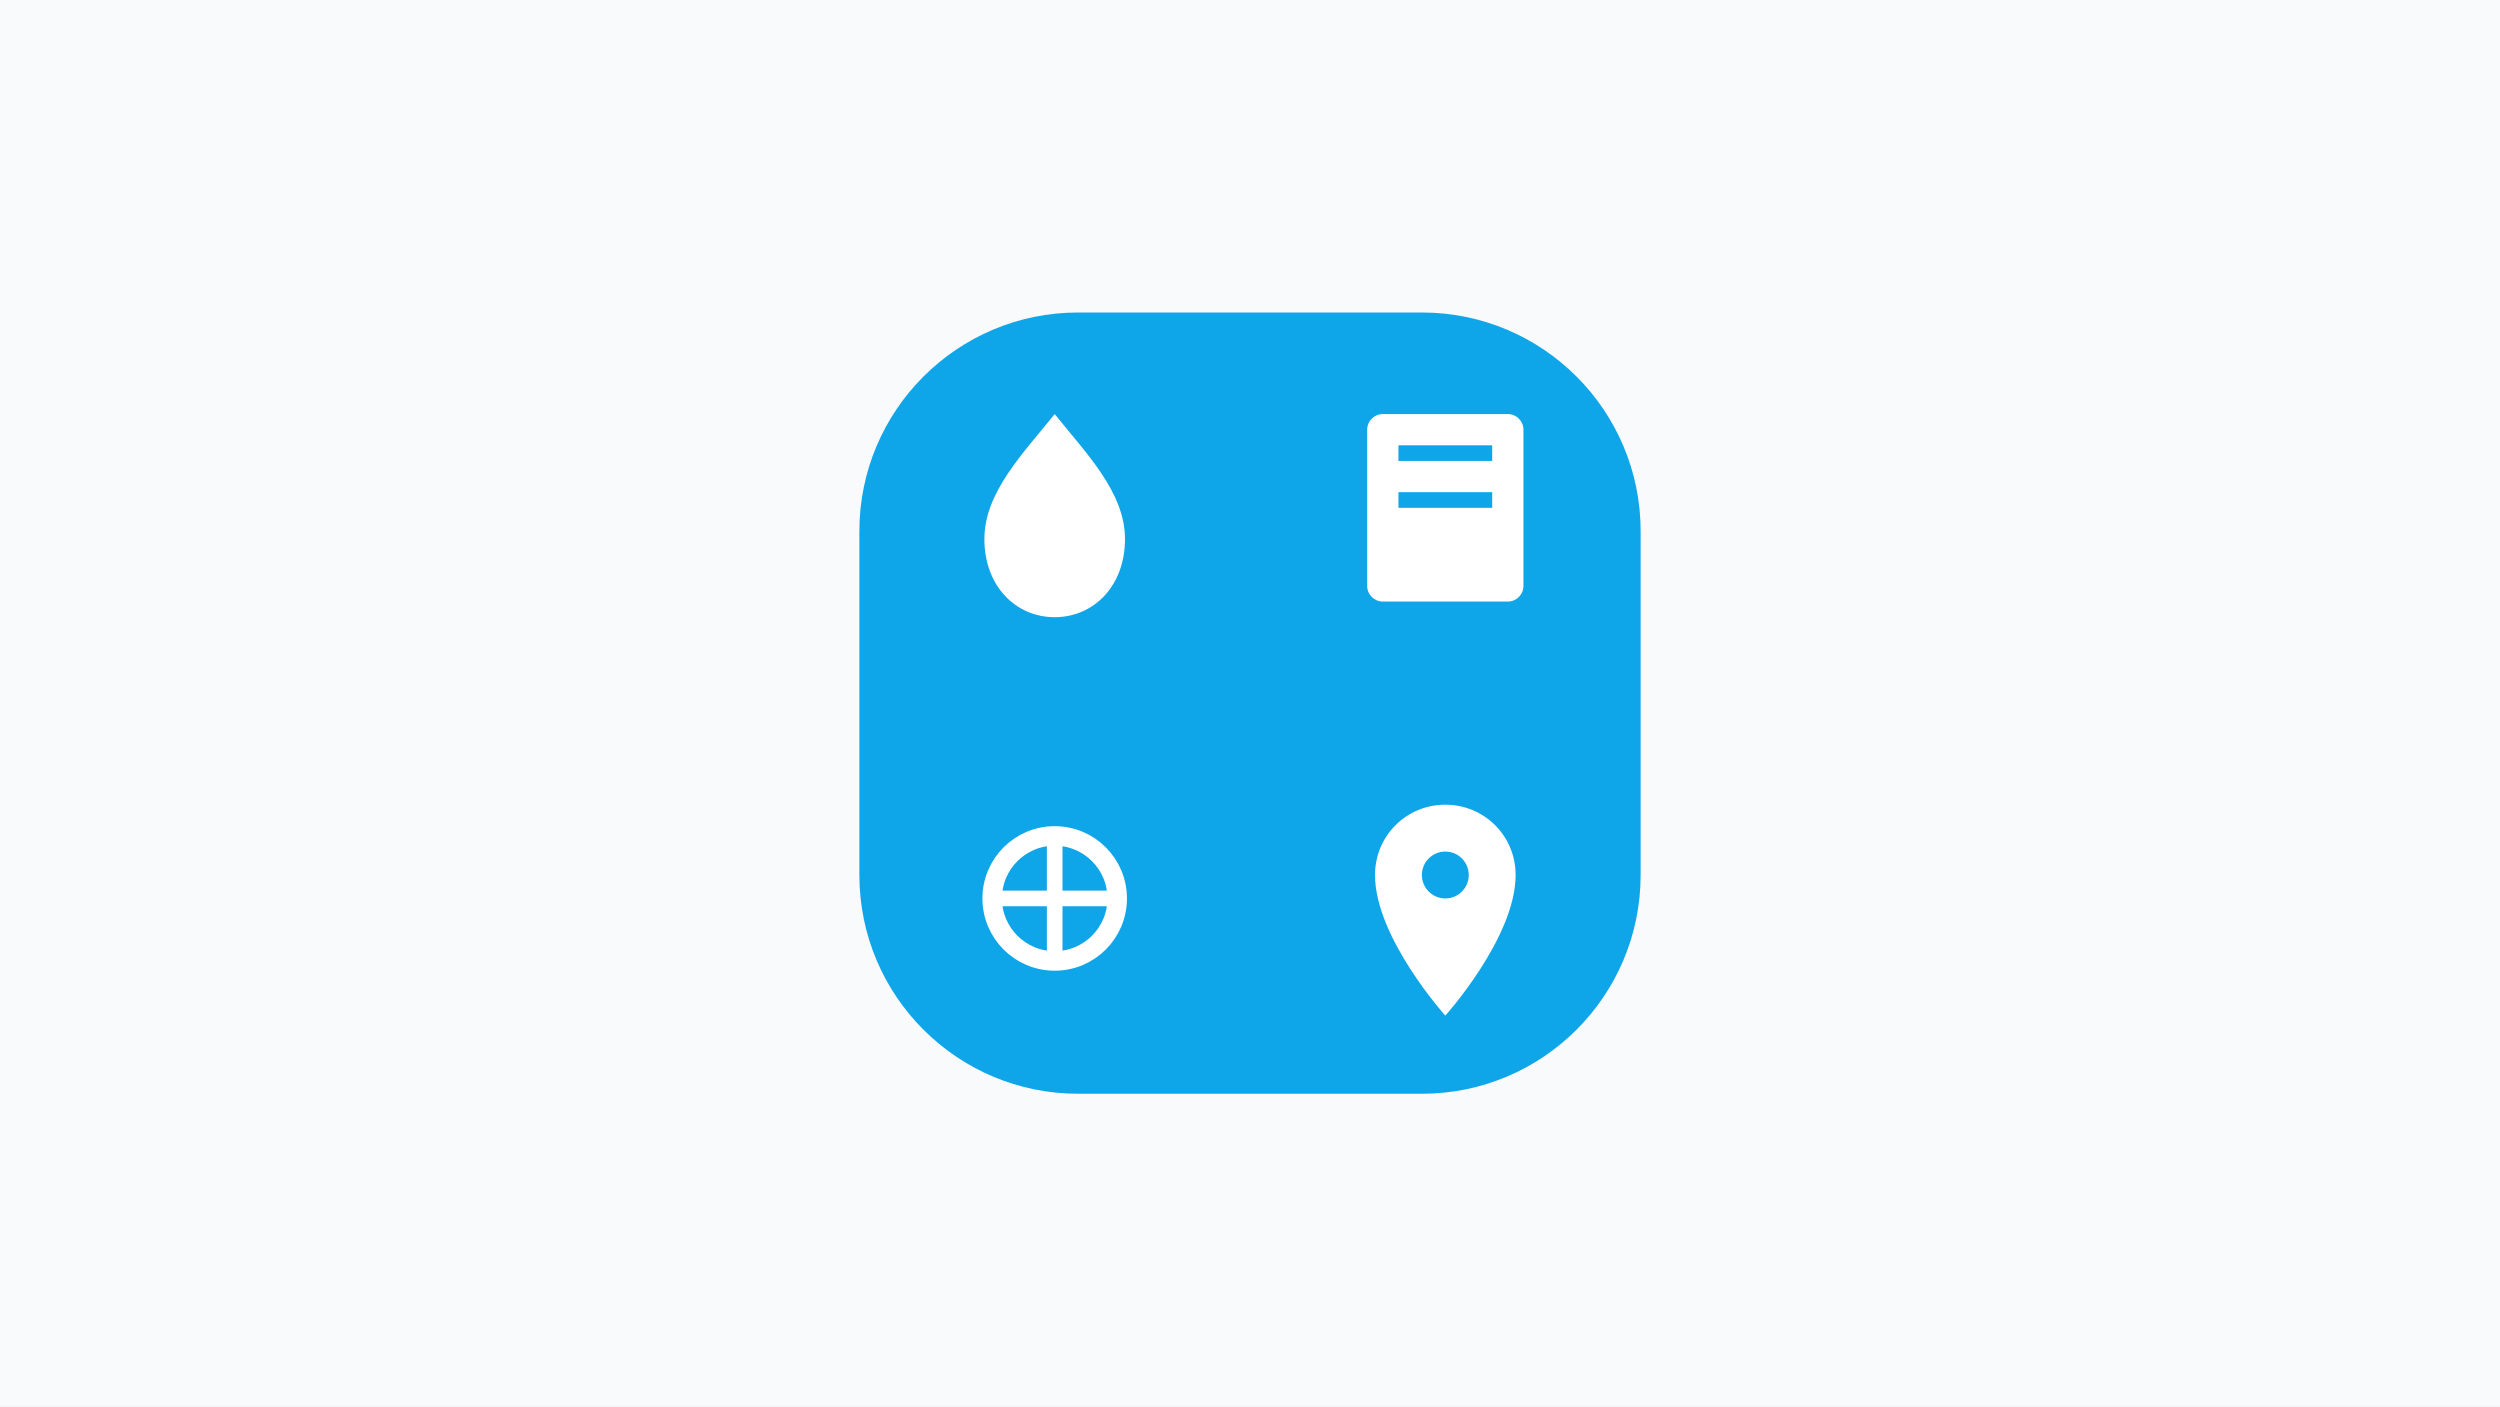
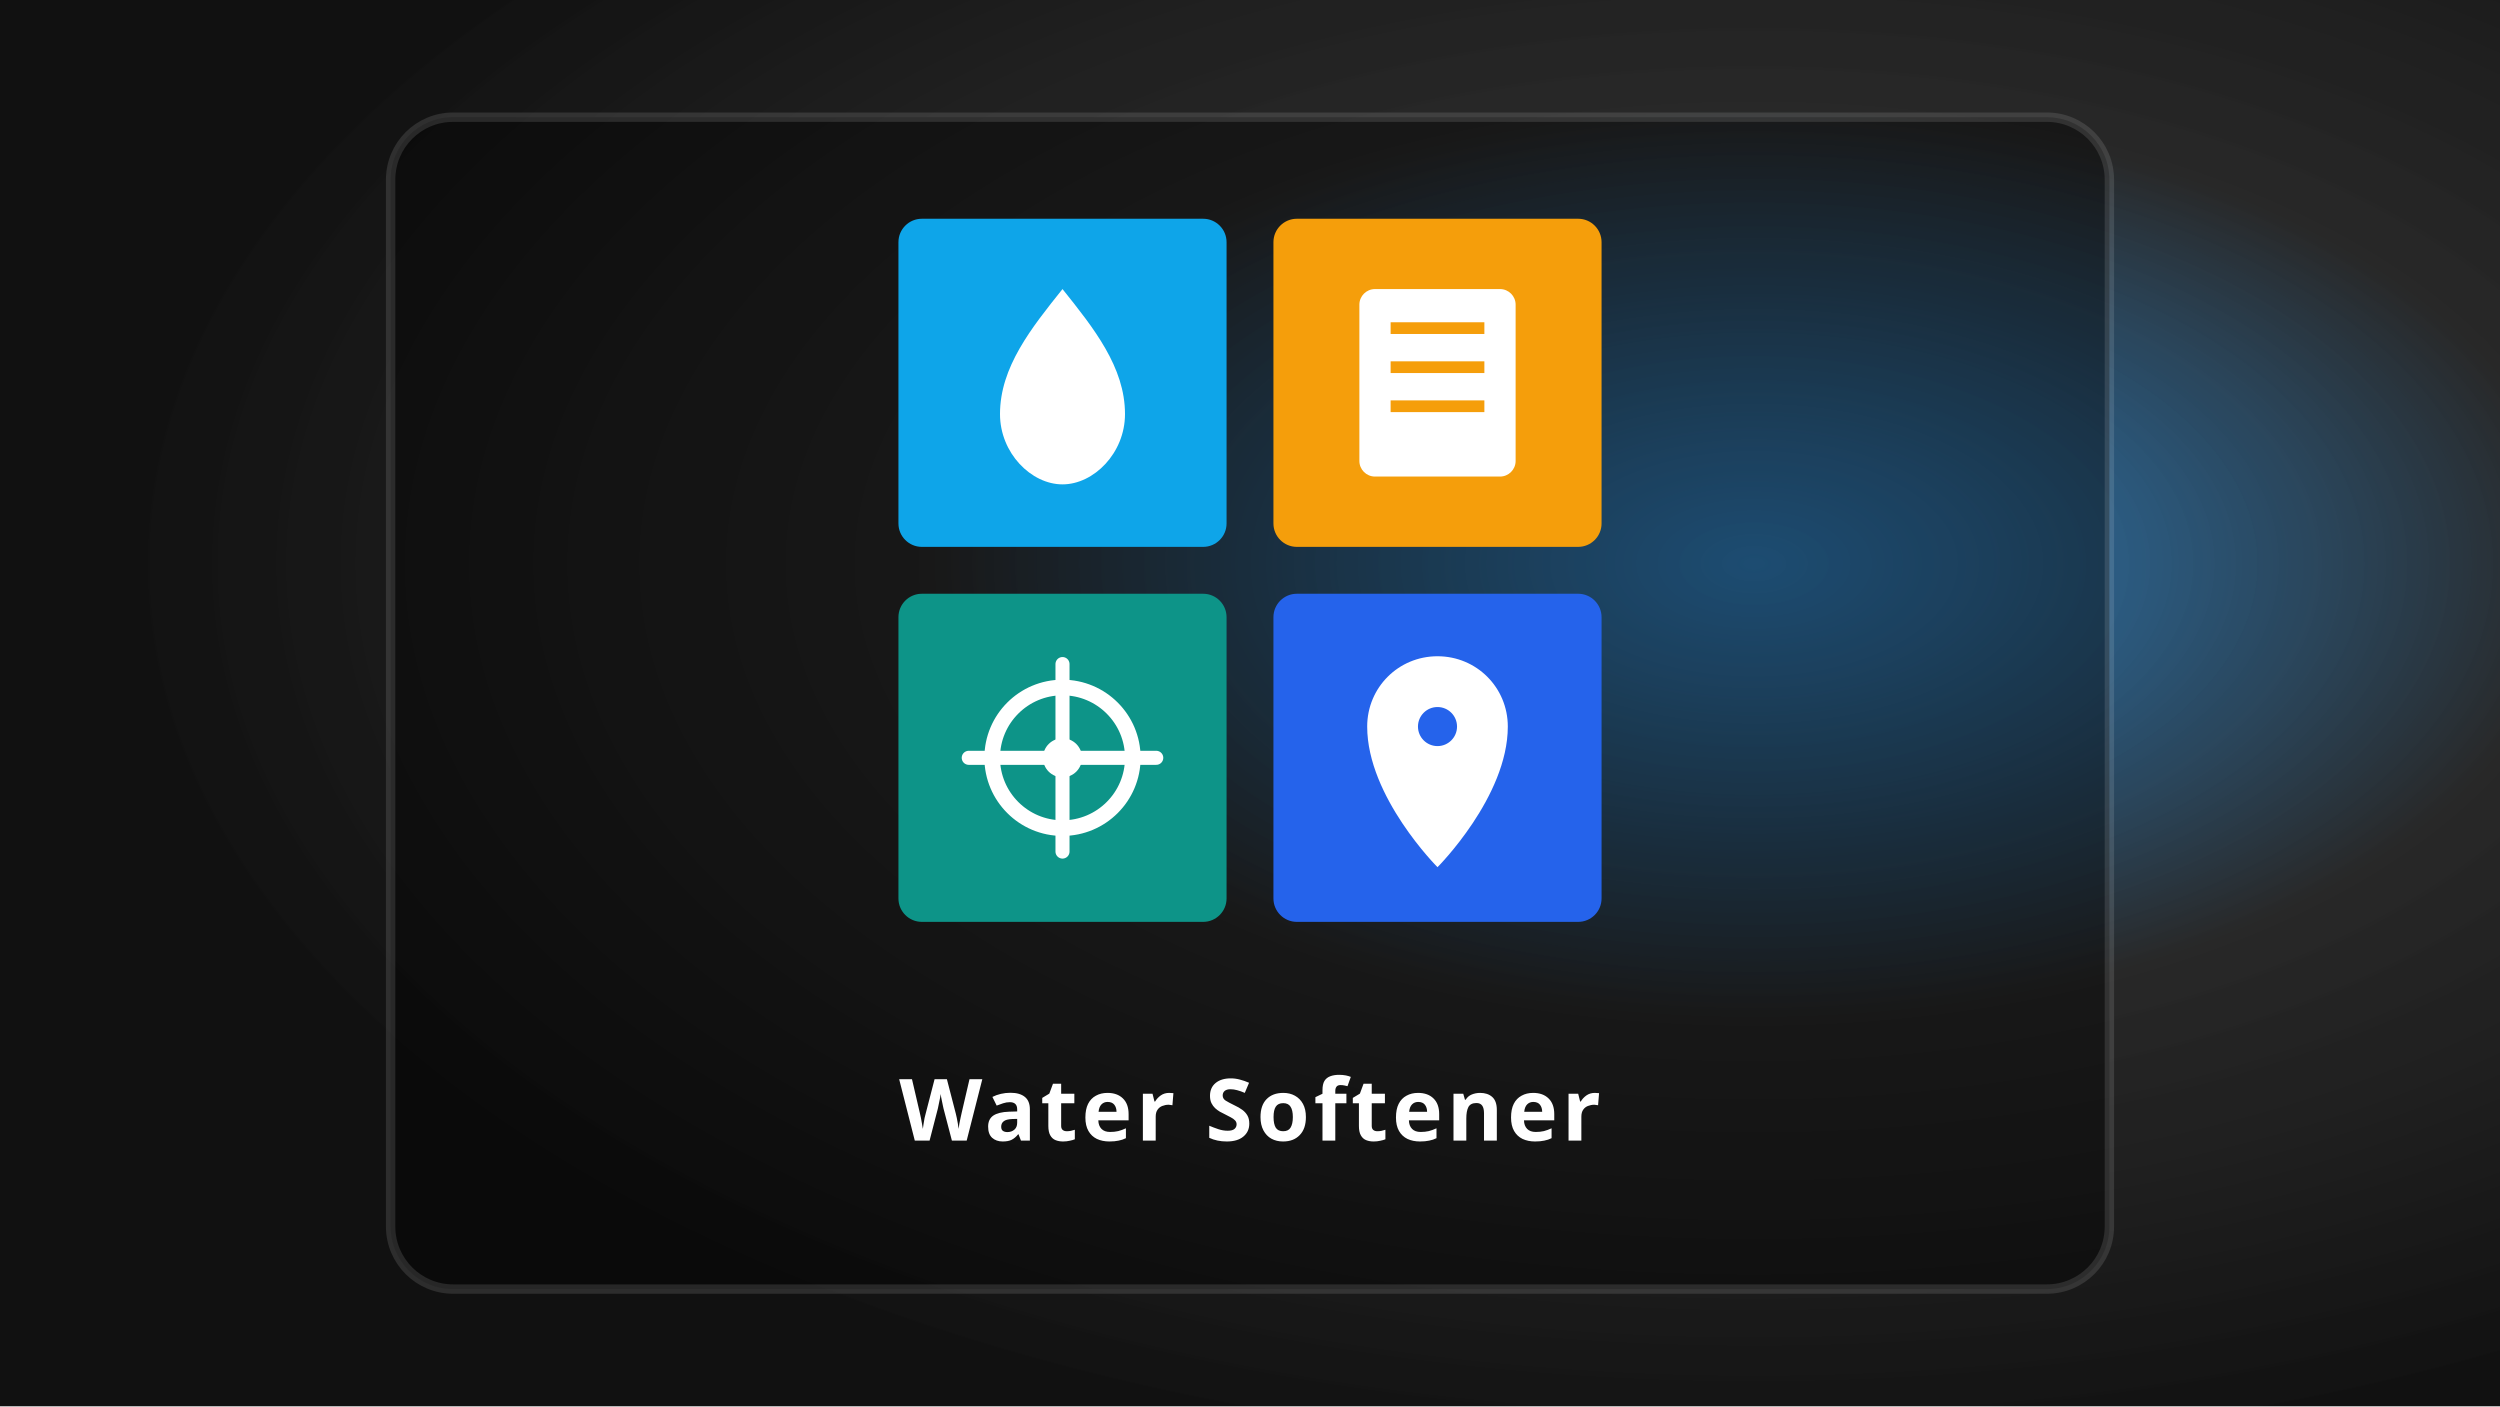
<svg xmlns="http://www.w3.org/2000/svg" viewBox="0 0 320 180" width="100%" height="100%">
-   <rect width="320" height="180" fill="#f8fafc" />
-   <rect x="110" y="40" width="100" height="100" rx="28" fill="#0ea5e9" />
-   <path d="M135,53 C139,58 144,63 144,69 C144,75 140,79 135,79 C130,79 126,75 126,69 C126,63 131,58 135,53 Z" fill="#ffffff" />
-   <rect x="175" y="53" width="20" height="24" rx="2" fill="#ffffff" />
-   <line x1="179" y1="58" x2="191" y2="58" stroke="#0ea5e9" stroke-width="2" />
-   <line x1="179" y1="64" x2="191" y2="64" stroke="#0ea5e9" stroke-width="2" />
-   <circle cx="135" cy="115" r="8" stroke="#ffffff" stroke-width="2.5" fill="none" />
-   <line x1="135" y1="107" x2="135" y2="123" stroke="#ffffff" stroke-width="2" />
-   <line x1="127" y1="115" x2="143" y2="115" stroke="#ffffff" stroke-width="2" />
-   <path d="M185,103 C180,103 176,107 176,112 C176,120 185,130 185,130 C185,130 194,120 194,112 C194,107 190,103 185,103 Z" fill="#ffffff" />
-   <circle cx="185" cy="112" r="3" fill="#0ea5e9" />
+   <defs>
+     <radialGradient id="win10" cx="70%" cy="40%" r="65%">
+       <stop offset="0%" stop-color="#0063b1" stop-opacity="0.8" />
+       <stop offset="50%" stop-color="#1e1e1e" stop-opacity="0.95" />
+       <stop offset="100%" stop-color="#111111" stop-opacity="1" />
+     </radialGradient>
+   </defs>
+   <rect width="320" height="180" fill="url(#win10)" />
+   <rect x="50" y="15" width="220" height="150" rx="8" fill="rgba(0,0,0,0.4)" stroke="rgba(255,255,255,0.12)" stroke-width="1.2" />
+   <rect x="115" y="28" width="42" height="42" rx="3" fill="#0ea5e9" />
+   <rect x="163" y="28" width="42" height="42" rx="3" fill="#f59e0b" />
+   <rect x="115" y="76" width="42" height="42" rx="3" fill="#0d9488" />
+   <rect x="163" y="76" width="42" height="42" rx="3" fill="#2563eb" />
+   <path d="M136,37 C140,42 144,47 144,53 C144,58 140,62 136,62 C132,62 128,58 128,53 C128,47 132,42 136,37 Z" fill="#ffffff" />
+   <rect x="174" y="37" width="20" height="24" rx="2" fill="#ffffff" />
+   <line x1="178" y1="42" x2="190" y2="42" stroke="#f59e0b" stroke-width="1.5" />
+   <line x1="178" y1="47" x2="190" y2="47" stroke="#f59e0b" stroke-width="1.5" />
+   <line x1="178" y1="52" x2="190" y2="52" stroke="#f59e0b" stroke-width="1.5" />
+   <circle cx="136" cy="97" r="9" stroke="#ffffff" stroke-width="2" fill="none" />
+   <circle cx="136" cy="97" r="2.5" fill="#ffffff" />
+   <line x1="136" y1="85" x2="136" y2="109" stroke="#ffffff" stroke-width="1.8" stroke-linecap="round" />
+   <line x1="124" y1="97" x2="148" y2="97" stroke="#ffffff" stroke-width="1.8" stroke-linecap="round" />
+   <path d="M184,84 C179,84 175,88 175,93 C175,102 184,111 184,111 C184,111 193,102 193,93 C193,88 189,84 184,84 Z" fill="#ffffff" />
+   <circle cx="184" cy="93" r="2.5" fill="#2563eb" />
+   <text x="160" y="146" font-family="'Segoe UI', sans-serif" font-weight="600" font-size="11" fill="#ffffff" text-anchor="middle" letter-spacing="0.5">Water Softener</text>
</svg>
